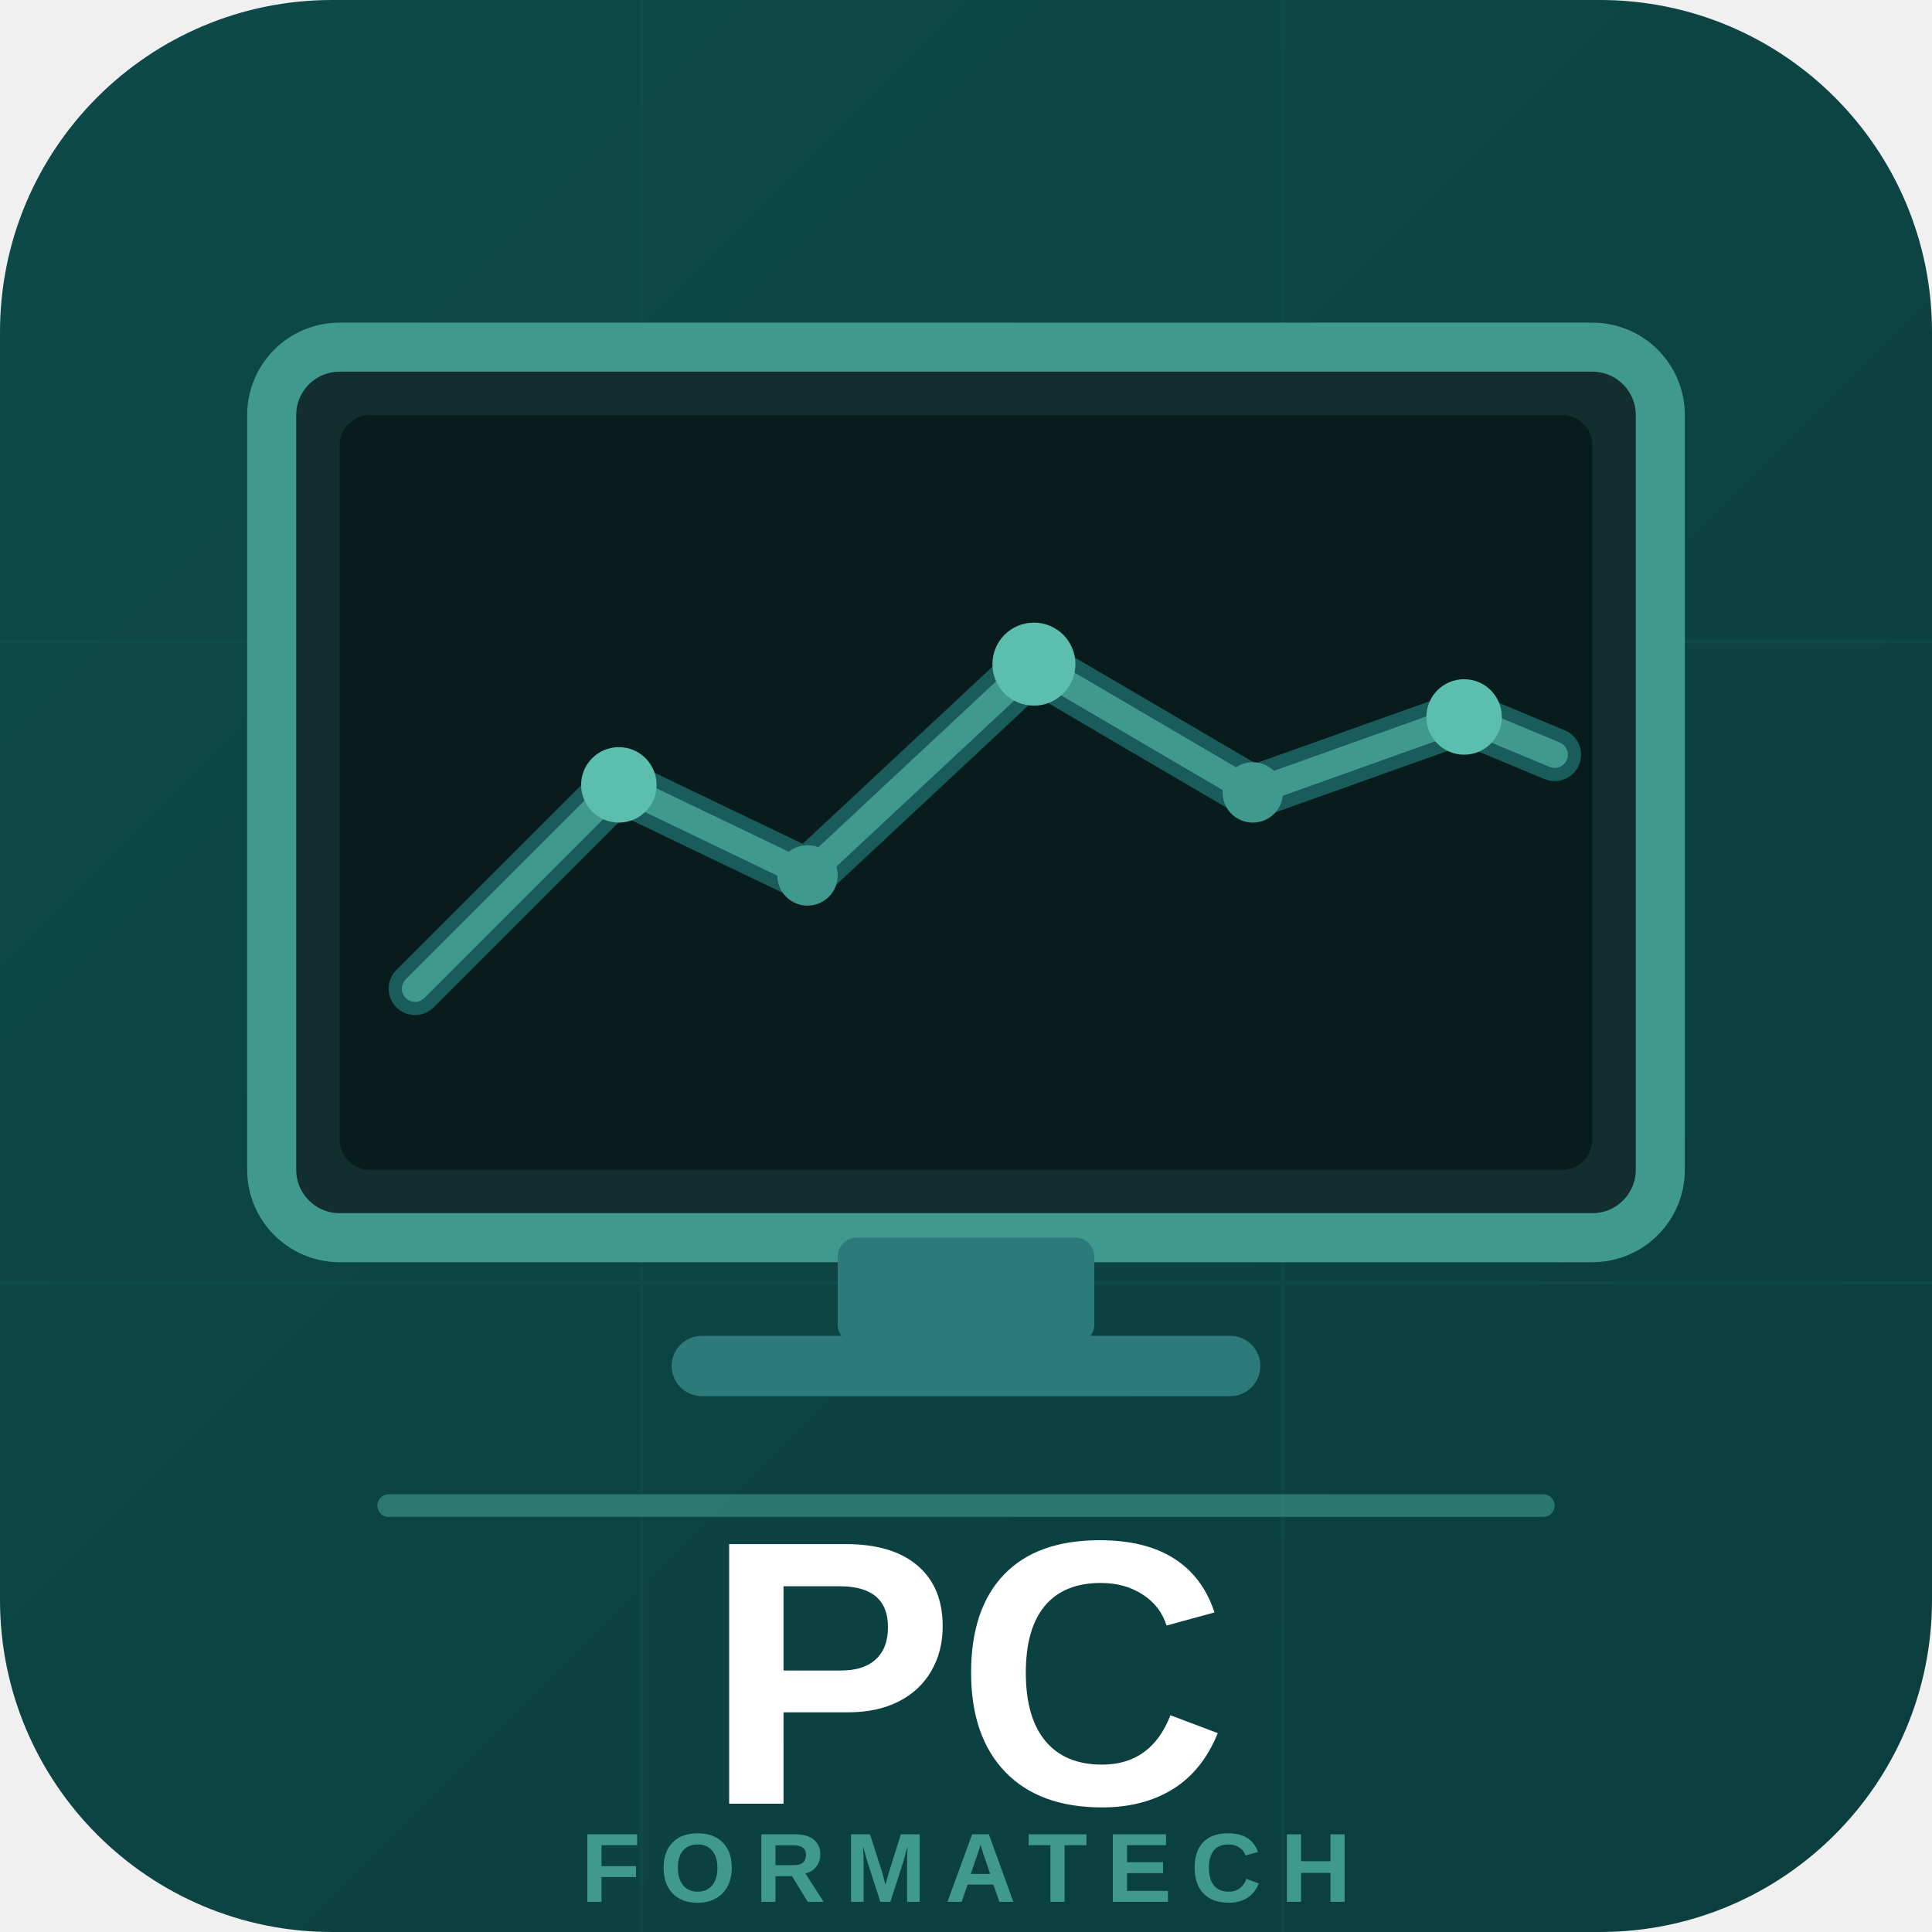
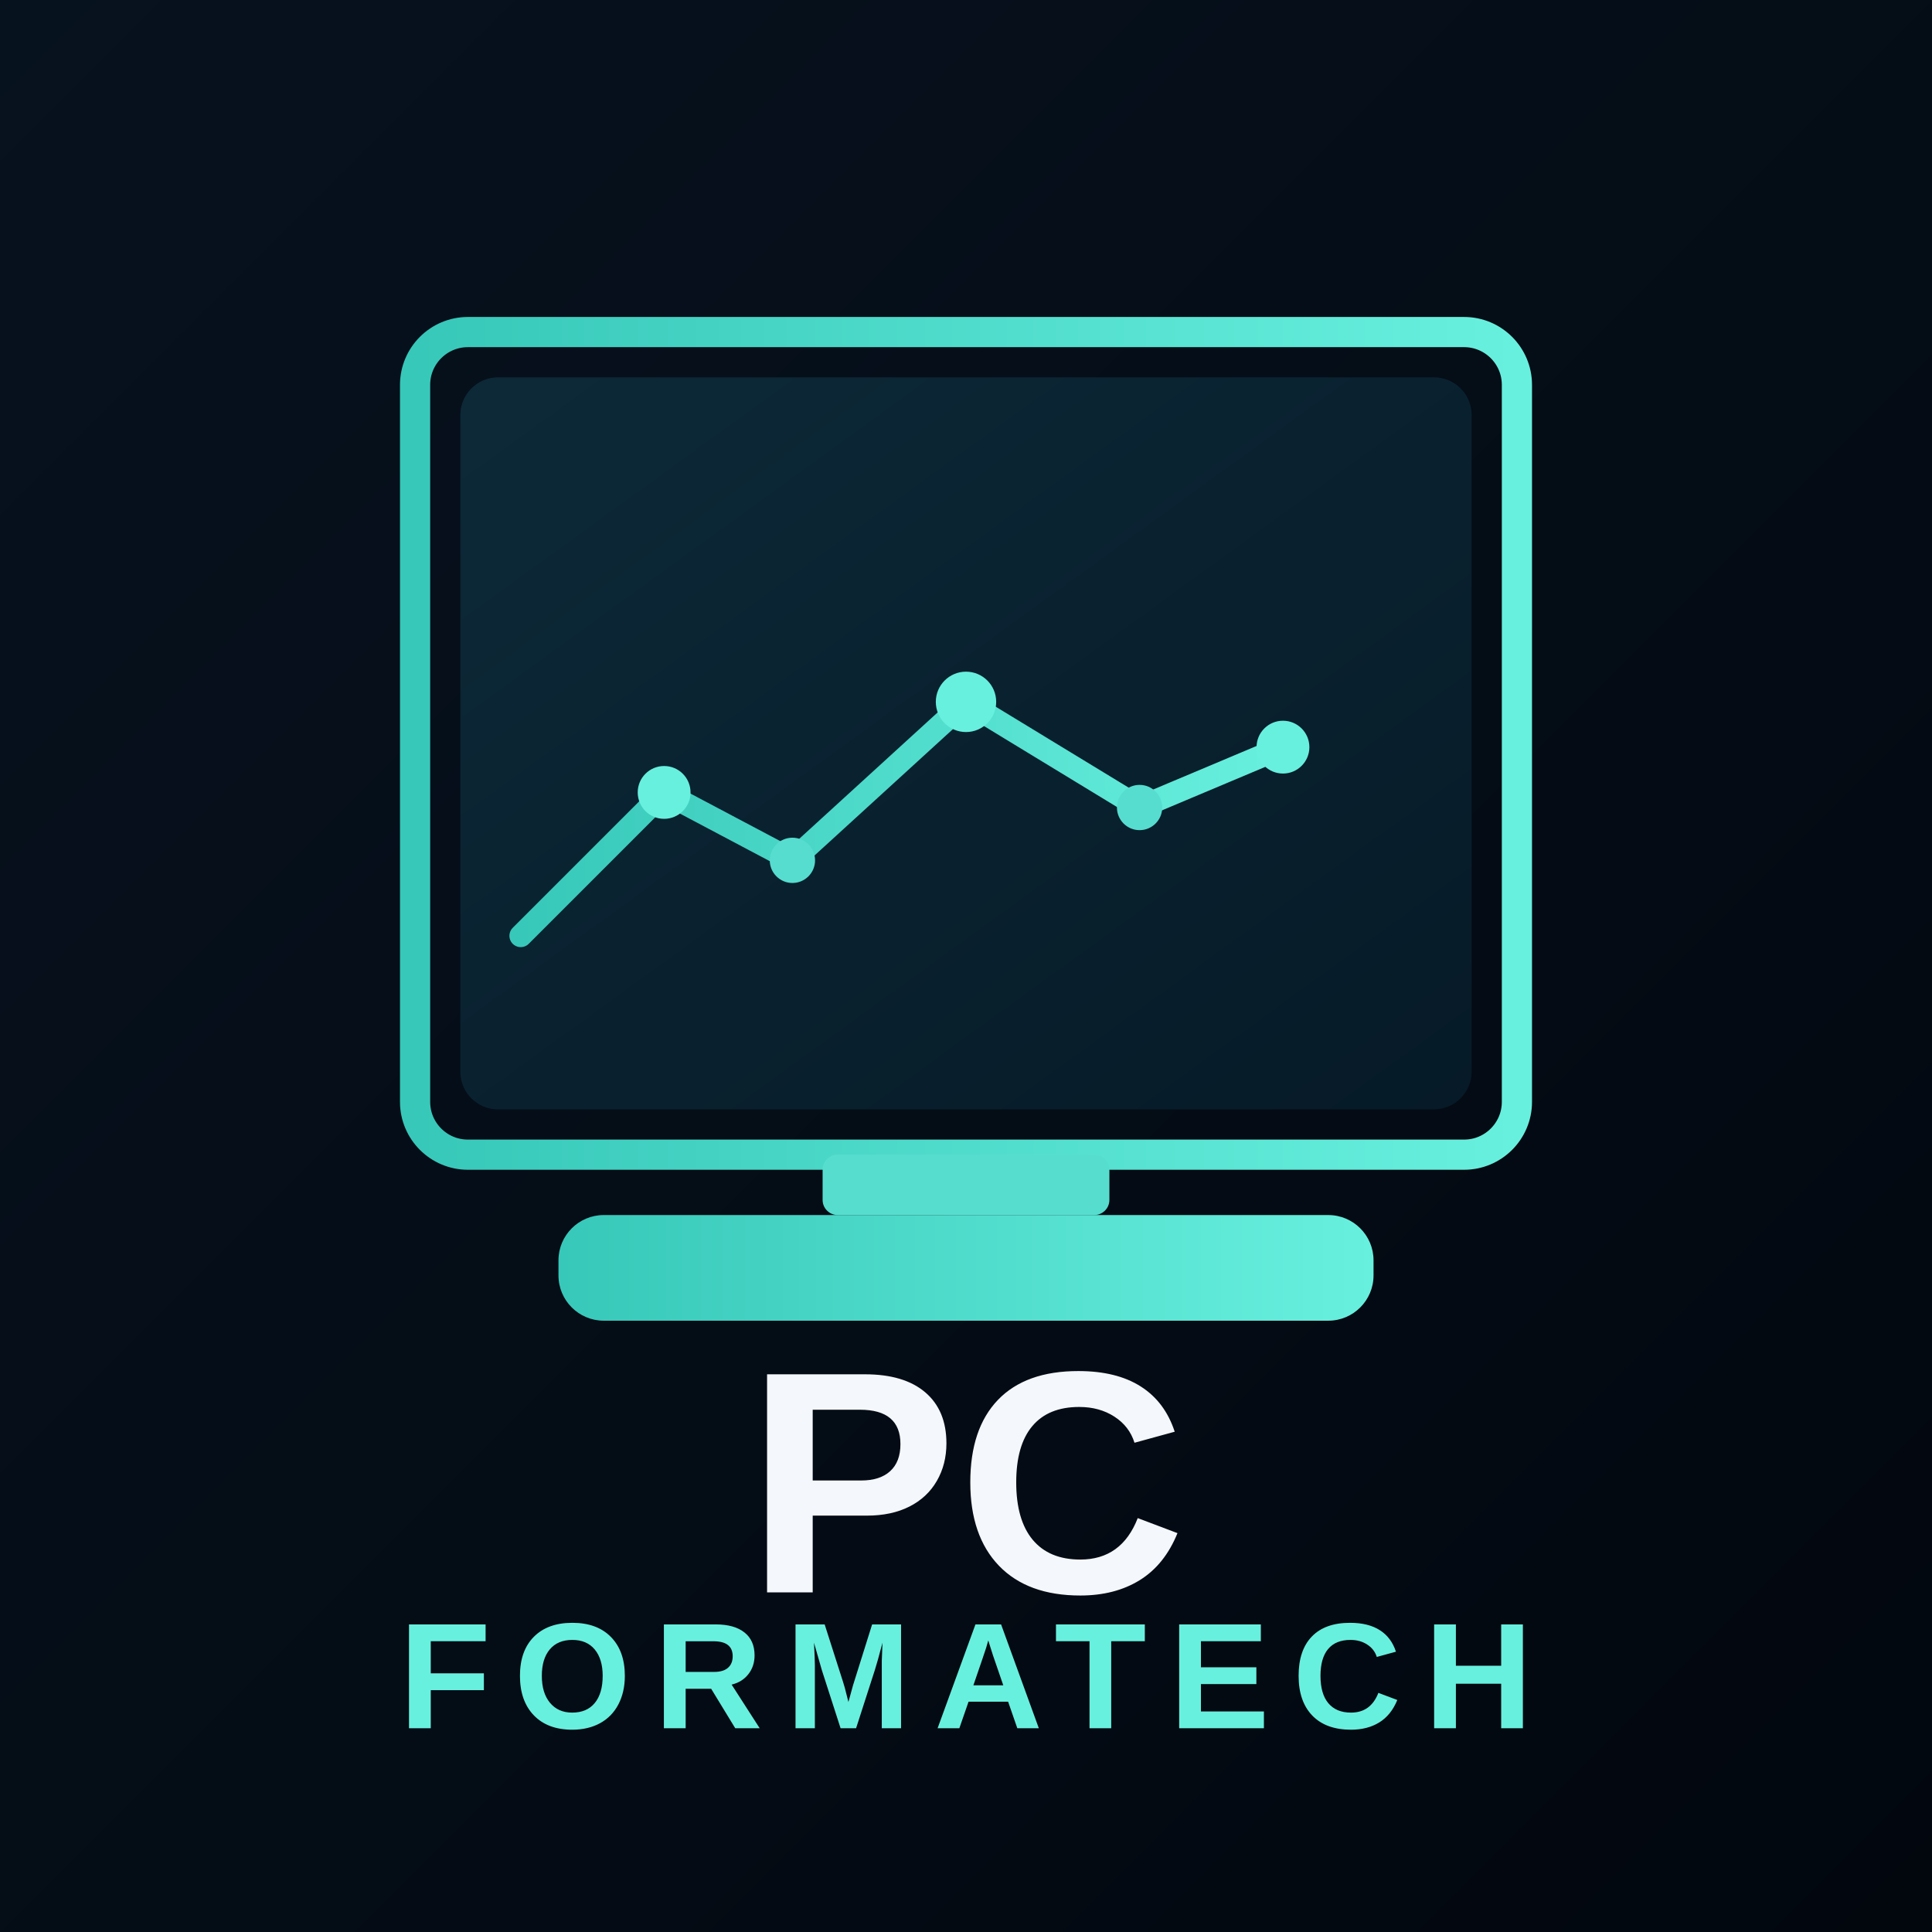
<svg xmlns="http://www.w3.org/2000/svg" viewBox="0 0 512 512" width="512" height="512">
  <defs>
-     <linearGradient id="bgGrad" x1="0" y1="0" x2="512" y2="512" gradientUnits="userSpaceOnUse">
-       <stop offset="0%" stop-color="#0D4A4A" />
-       <stop offset="100%" stop-color="#0B3D3D" />
+     <linearGradient id="outerBg" x1="0" y1="0" x2="1" y2="1">
+       <stop offset="0%" stop-color="#07121f" />
+       <stop offset="100%" stop-color="#02070e" />
    </linearGradient>
-     <clipPath id="roundedClip">
-       <rect width="512" height="512" rx="88" />
-     </clipPath>
+     <linearGradient id="tealLine" x1="0" y1="0" x2="1" y2="0">
+       <stop offset="0%" stop-color="#37c8b9" />
+       <stop offset="100%" stop-color="#68f0de" />
+     </linearGradient>
+     <linearGradient id="screenGlow" x1="0" y1="0" x2="1" y2="1">
+       <stop offset="0%" stop-color="#0d2938" />
+       <stop offset="100%" stop-color="#061a27" />
+     </linearGradient>
  </defs>
-   <rect width="512" height="512" rx="88" fill="url(#bgGrad)" />
-   <g clip-path="url(#roundedClip)" opacity="0.07">
-     <line x1="0" y1="170" x2="512" y2="170" stroke="#40998F" stroke-width="1" />
-     <line x1="0" y1="340" x2="512" y2="340" stroke="#40998F" stroke-width="1" />
-     <line x1="170" y1="0" x2="170" y2="512" stroke="#40998F" stroke-width="1" />
-     <line x1="340" y1="0" x2="340" y2="512" stroke="#40998F" stroke-width="1" />
-   </g>
-   <rect x="72" y="92" width="368" height="236" rx="18" fill="#132E2E" stroke="#40998F" stroke-width="13" />
-   <rect x="90" y="110" width="332" height="200" rx="8" fill="#081C1C" />
-   <polyline points="110,262 164,208 214,232 274,176 332,210 388,190 412,200" fill="none" stroke="#1A5C5C" stroke-width="14" stroke-linecap="round" stroke-linejoin="round" />
-   <polyline points="110,262 164,208 214,232 274,176 332,210 388,190 412,200" fill="none" stroke="#40998F" stroke-width="7" stroke-linecap="round" stroke-linejoin="round" />
-   <circle cx="164" cy="208" r="10" fill="#5CBEAF" />
-   <circle cx="214" cy="232" r="8" fill="#40998F" />
-   <circle cx="274" cy="176" r="11" fill="#5CBEAF" />
-   <circle cx="332" cy="210" r="8" fill="#40998F" />
-   <circle cx="388" cy="190" r="10" fill="#5CBEAF" />
-   <rect x="222" y="328" width="68" height="28" rx="5" fill="#2D7A7A" />
-   <rect x="178" y="354" width="156" height="16" rx="8" fill="#2D7A7A" />
-   <rect x="100" y="396" width="312" height="6" rx="3" fill="#40998F" opacity="0.6" />
-   <text x="256" y="478" font-family="Impact, 'Arial Black', Arial, sans-serif" font-weight="900" font-size="100" fill="white" text-anchor="middle" dominant-baseline="auto">PC</text>
-   <text x="256" y="504" font-family="Arial, sans-serif" font-size="26" fill="#40998F" font-weight="700" text-anchor="middle" letter-spacing="5">FORMATECH</text>
+   <rect width="512" height="512" fill="url(#outerBg)" />
+   <rect x="110" y="88" width="292" height="218" rx="14" fill="none" stroke="url(#tealLine)" stroke-width="8" />
+   <rect x="122" y="100" width="268" height="194" rx="10" fill="url(#screenGlow)" />
+   <polyline points="138,248 176,210 210,228 256,186 302,214 340,198" fill="none" stroke="url(#tealLine)" stroke-width="6" stroke-linecap="round" stroke-linejoin="round" />
+   <circle cx="176" cy="210" r="7" fill="#68f0de" />
+   <circle cx="210" cy="228" r="6" fill="#56ddcf" />
+   <circle cx="256" cy="186" r="8" fill="#68f0de" />
+   <circle cx="302" cy="214" r="6" fill="#56ddcf" />
+   <circle cx="340" cy="198" r="7" fill="#68f0de" />
+   <rect x="218" y="306" width="76" height="16" rx="4" fill="#57ddce" />
+   <path d="M160 322h192a12 12 0 0 1 12 12v4a12 12 0 0 1-12 12H160a12 12 0 0 1-12-12v-4a12 12 0 0 1 12-12z" fill="url(#tealLine)" />
+   <text x="256" y="422" font-family="Impact, 'Arial Black', Arial, sans-serif" font-size="84" font-weight="900" fill="#f4f7fb" text-anchor="middle">PC</text>
+   <text x="256" y="458" font-family="Arial, sans-serif" font-size="40" font-weight="700" fill="#68f0de" text-anchor="middle" letter-spacing="6">FORMATECH</text>
</svg>
